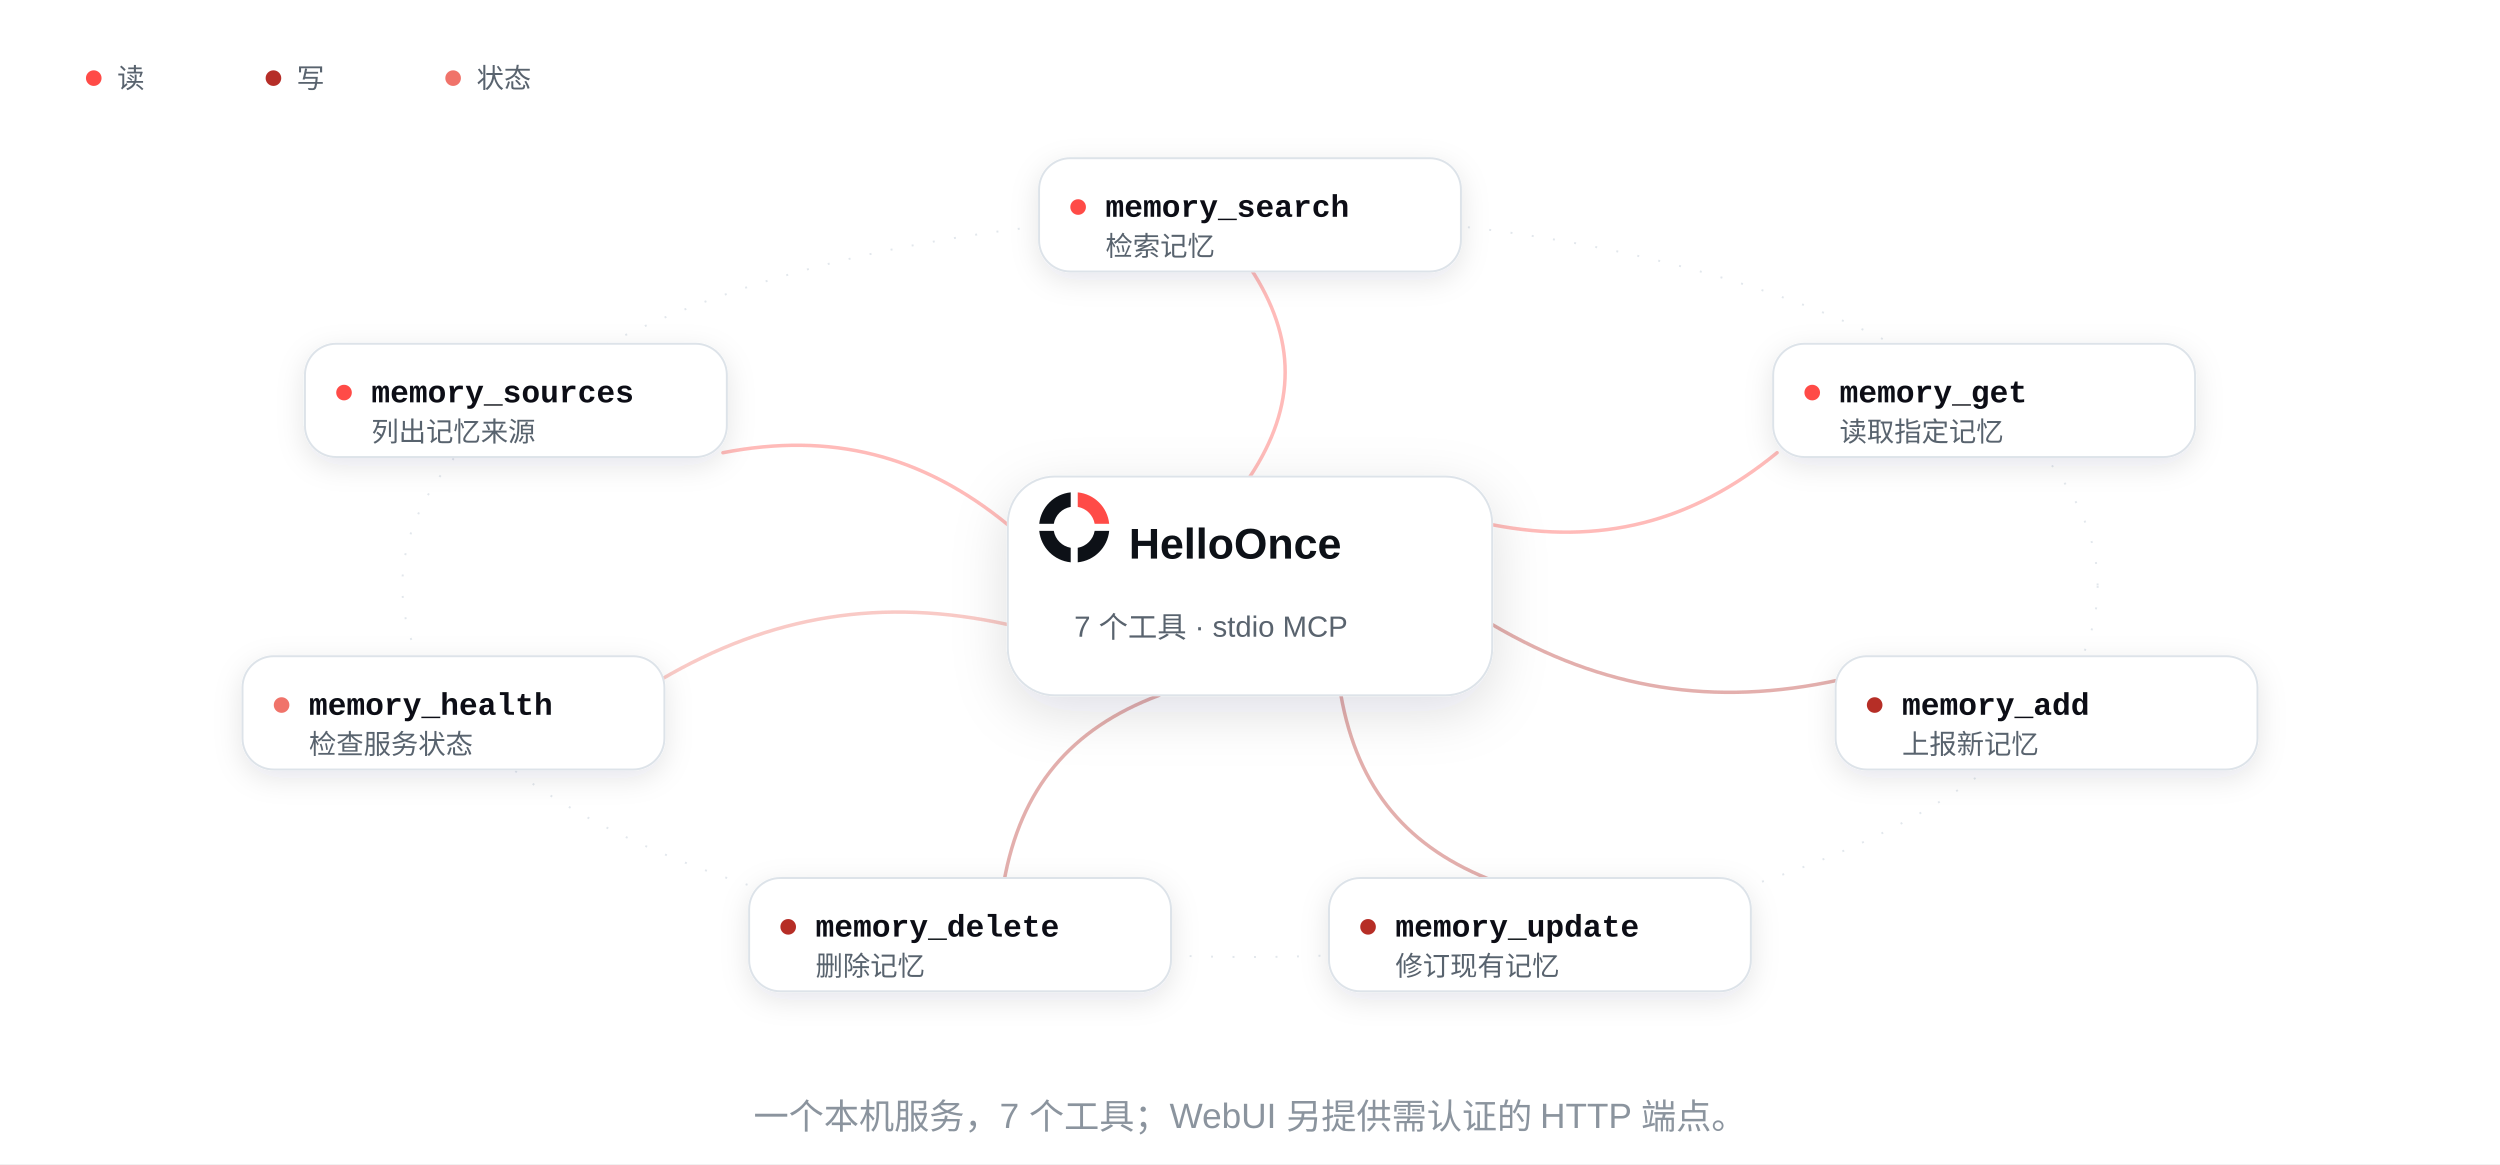
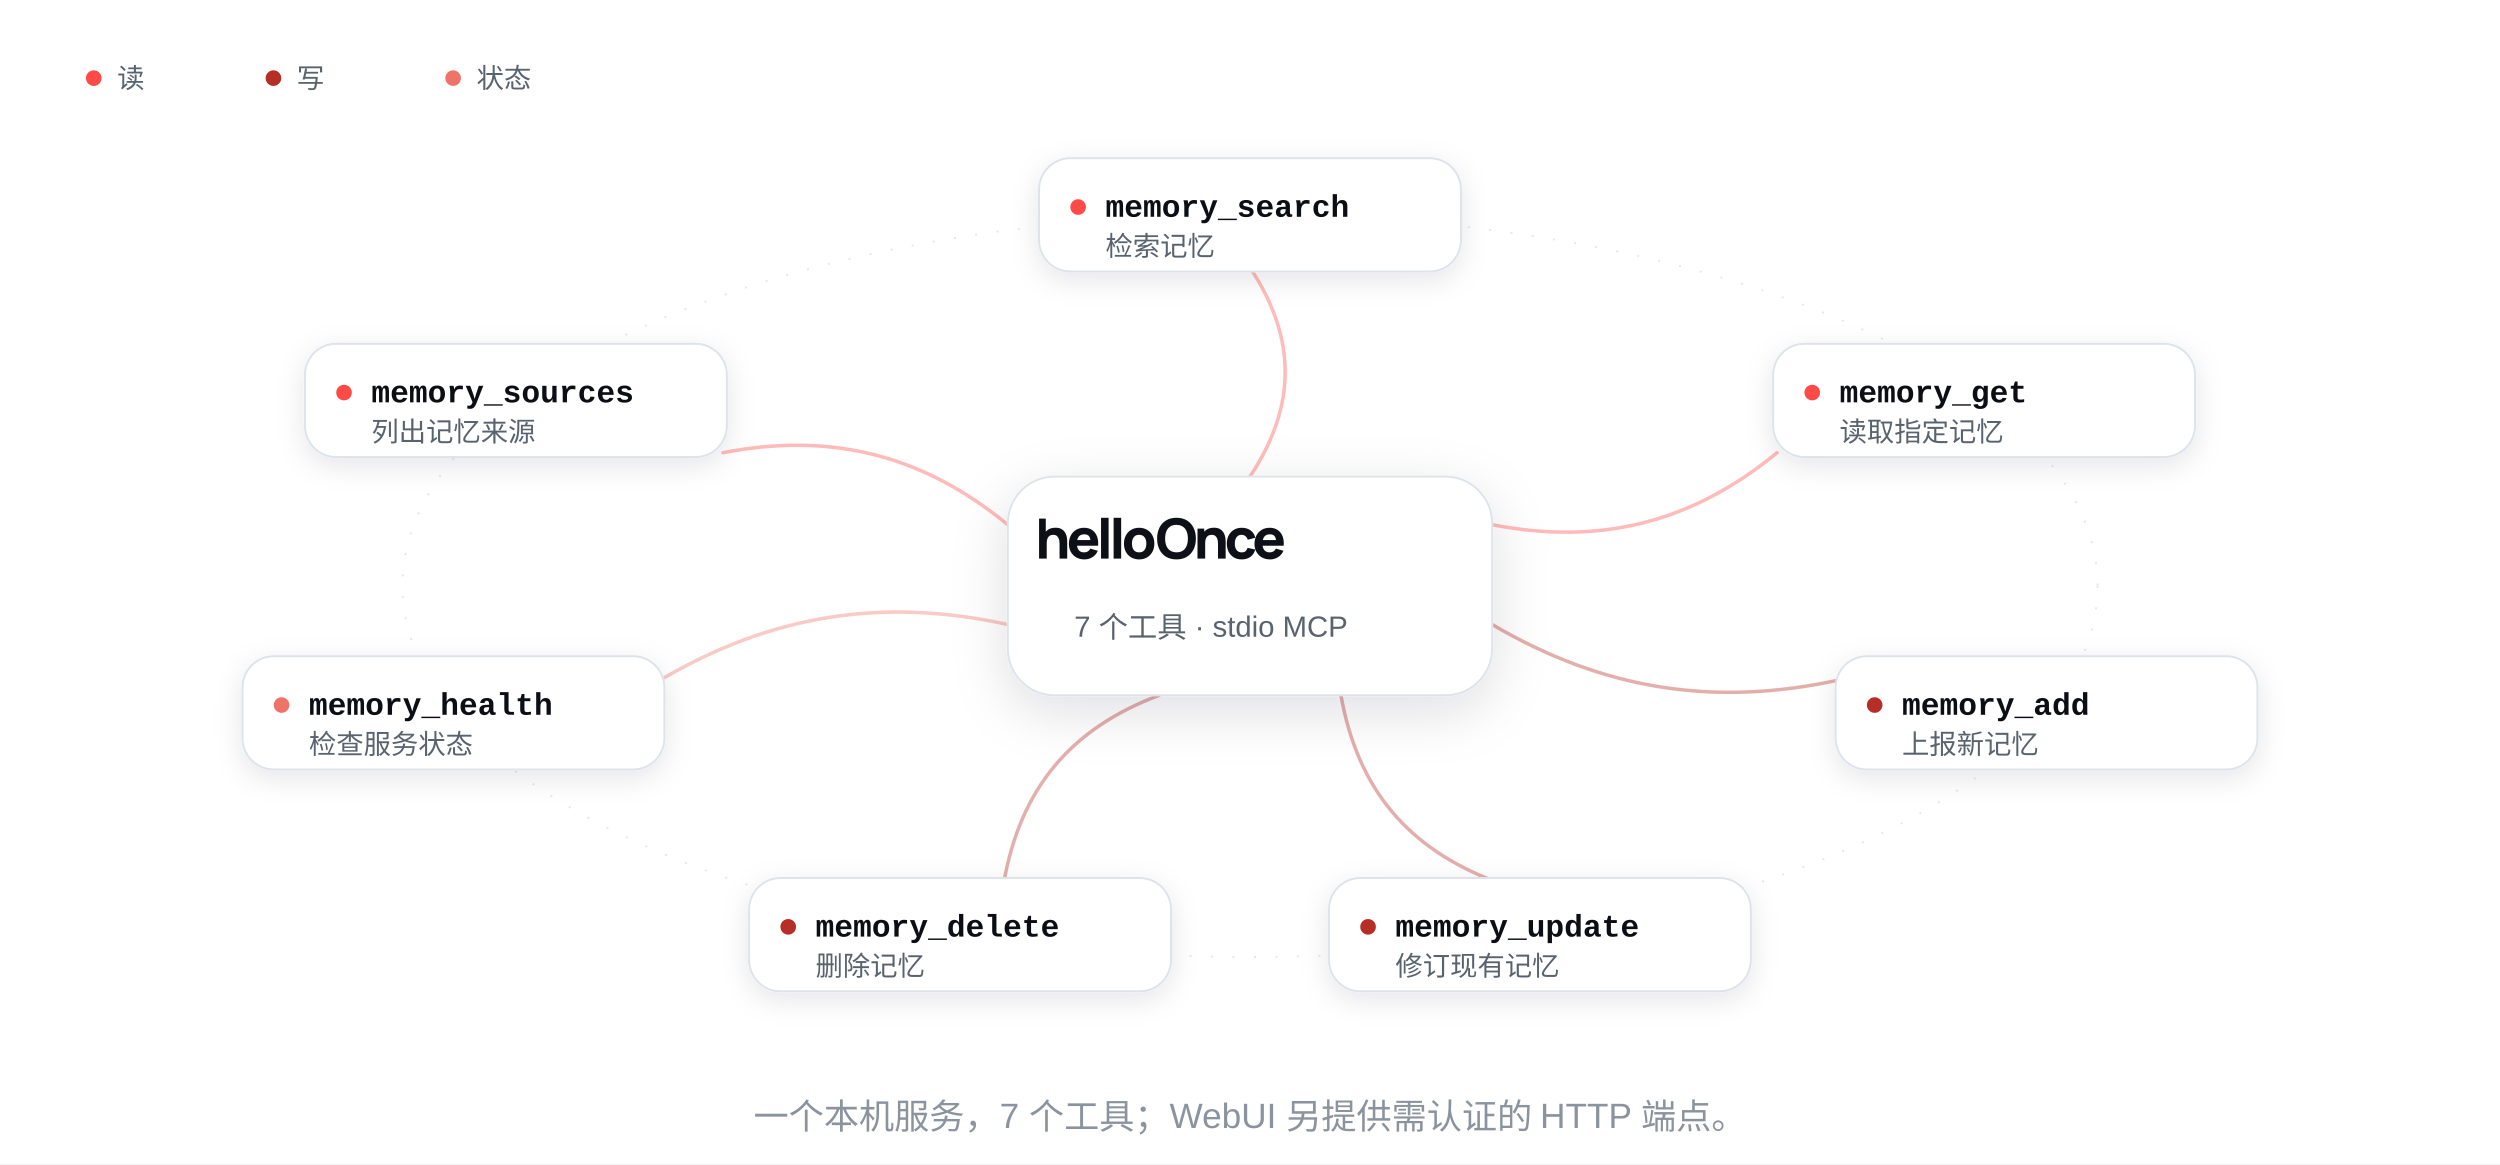
<svg xmlns="http://www.w3.org/2000/svg" viewBox="0 0 1280 596" width="1280" height="596" role="img" aria-label="网络图：一个本机 MCP 服务提供七个记忆工具——三个读取、三个写入、一个状态（search、get、sources / add、update、delete / health）。">
  <defs>
    <radialGradient id="halo" cx="50%" cy="50%" r="50%">
      <stop offset="0" stop-color="#FF7A70" stop-opacity=".55" />
      <stop offset=".45" stop-color="#FF7A70" stop-opacity=".18" />
      <stop offset="1" stop-color="#FF7A70" stop-opacity="0" />
    </radialGradient>
    <linearGradient id="cardGrad" x1="0" y1="0" x2="0" y2="1">
      <stop offset="0" stop-color="#FFFFFF" />
      <stop offset="1" stop-color="#FFFFFF" />
    </linearGradient>
    <linearGradient id="cardAltGrad" x1="0" y1="0" x2="0" y2="1">
      <stop offset="0" stop-color="#F6F8FA" />
      <stop offset="1" stop-color="#F6F8FA" />
    </linearGradient>
    <filter id="soft" x="-30%" y="-30%" width="160%" height="180%">
      <feDropShadow dx="0" dy="8" stdDeviation="14" flood-color="rgba(31,35,40,.13)" flood-opacity="1" />
    </filter>
    <filter id="softSm" x="-30%" y="-30%" width="160%" height="180%">
      <feDropShadow dx="0" dy="4" stdDeviation="7" flood-color="rgba(31,35,40,.13)" flood-opacity=".8" />
    </filter>
  </defs>
  <style>
  .s{font-family:-apple-system, BlinkMacSystemFont, 'Segoe UI Variable Display', 'Segoe UI', 'Helvetica Neue', Arial, 'Microsoft YaHei', 'PingFang SC', 'Hiragino Sans GB', 'Noto Sans CJK SC', sans-serif}
  .m{font-family:ui-monospace, SFMono-Regular, 'SF Mono', Menlo, Consolas, 'Liberation Mono', 'Microsoft YaHei', monospace}
  .rise{opacity:0;animation:rise .9s cubic-bezier(.16,.84,.32,1) both}
  @keyframes rise{from{opacity:0;transform:translateY(14px);filter:blur(6px)}to{opacity:1;transform:none;filter:blur(0)}}
  @keyframes breathe{0%,100%{opacity:.45;transform:scale(.96)}50%{opacity:.9;transform:scale(1.05)}}
  @keyframes breathe2{
    0%{opacity:.05;transform:scale(.93);animation-timing-function:cubic-bezier(.66,0,.34,1)}
    18%{opacity:.12;transform:scale(1.03);animation-timing-function:cubic-bezier(.37,0,.63,1)}
    34%{opacity:.07;transform:scale(.99);animation-timing-function:cubic-bezier(.45,0,.55,1)}
    57%{opacity:.15;transform:scale(1.085);animation-timing-function:cubic-bezier(.3,0,.7,1)}
    72%{opacity:.088;transform:scale(1.008);animation-timing-function:cubic-bezier(.6,0,.4,1)}
    88%{opacity:.126;transform:scale(1.052);animation-timing-function:cubic-bezier(.5,0,.5,1)}
    100%{opacity:.05;transform:scale(.93)}
  }
  @keyframes twinkle{0%,100%{opacity:.12}50%{opacity:.5}}
  .tw{animation:twinkle 9s ease-in-out infinite}
  .snr{animation:snr 5.4s cubic-bezier(.16,.84,.32,1) infinite;transform-box:fill-box;transform-origin:center}
  @keyframes snr{0%{transform:scale(.5);opacity:.55}65%{opacity:0}100%{transform:scale(1.6);opacity:0}}
  .swp{animation-timing-function:cubic-bezier(.83,0,.17,1);animation-iteration-count:infinite;opacity:0}
  .march{animation:march 1.65s linear infinite}
  .dp{animation:dotpulse 2.6s ease-in-out infinite}
  @keyframes dotpulse{0%,100%{opacity:.42}50%{opacity:1}}
  @keyframes march{to{stroke-dashoffset:-24}}
  .scan{animation:scan 4s cubic-bezier(.83,0,.17,1) infinite;opacity:0}
  @keyframes scan{0%{transform:translateX(0);opacity:0}8%{opacity:1}88%{opacity:1}100%{transform:translateX(1140px);opacity:0}}
  @media (prefers-reduced-motion: reduce){
    .rise{animation:none!important;opacity:1!important;filter:none!important;transform:none!important}
    .tw{animation:none!important;opacity:.55!important}
    .snr,.swp,.scan{animation:none!important;opacity:0!important}
    .march{animation:none!important}
    .dp{animation:none!important;opacity:1!important}
  }</style>
  <rect width="1280" height="596" fill="#FFFFFF" />
  <ellipse cx="640" cy="300" rx="434" ry="190" fill="none" stroke="#DDE3E9" stroke-width="1" stroke-dasharray="1 10" class="march" opacity=".85" />
  <circle cx="48" cy="40" r="4" fill="#FF4B47" />
  <text x="60" y="45" font-size="14" font-weight="500" fill="#59636E" class="m">读</text>
  <circle cx="140" cy="40" r="4" fill="#B62E28" />
  <text x="152" y="45" font-size="14" font-weight="500" fill="#59636E" class="m">写</text>
  <circle cx="232" cy="40" r="4" fill="#F0736A" />
  <text x="244" y="45" font-size="14" font-weight="500" fill="#59636E" class="m">状态</text>
  <path id="tk0" d="M640,244 C664,207.62 664,173.38 640,137" fill="none" stroke="#FF4B47" stroke-width="1.8" opacity=".38" stroke-linecap="round" />
  <path id="tk1" d="M764,268.66 C819.47,279.39 866.15,267.59 909.86,231.79" fill="none" stroke="#FF4B47" stroke-width="1.8" opacity=".38" stroke-linecap="round" />
  <path id="tk2" d="M764,319.76 C820.68,353.09 877.59,362.16 941.83,348.09" fill="none" stroke="#B62E28" stroke-width="1.8" opacity=".38" stroke-linecap="round" />
  <path id="tk3" d="M686.56,356 C695.11,403.83 720.53,434.4 765.99,451.54" fill="none" stroke="#B62E28" stroke-width="1.8" opacity=".38" stroke-linecap="round" />
  <path id="tk4" d="M593.44,356 C547.98,373.14 522.56,403.71 514.01,451.54" fill="none" stroke="#B62E28" stroke-width="1.8" opacity=".38" stroke-linecap="round" />
  <path id="tk5" d="M516,319.76 C451.76,305.69 394.86,314.76 338.17,348.09" fill="none" stroke="#F0736A" stroke-width="1.8" opacity=".38" stroke-linecap="round" />
  <path id="tk6" d="M516,268.66 C472.29,232.86 425.62,221.06 370.14,231.79" fill="none" stroke="#FF4B47" stroke-width="1.8" opacity=".38" stroke-linecap="round" />
  <g>
    <g>
      <animateMotion dur="1.15s" begin="0s" repeatCount="indefinite" calcMode="spline" keyPoints="0;1" keyTimes="0;1" keySplines=".42 0 .28 1">
        <mpath href="#tk0" />
      </animateMotion>
      <circle r="5.4" fill="#FF4B47" opacity="0">
        <animate attributeName="r" values="2.16;5.4;5.4;2.16" keyTimes="0;.14;.86;1" calcMode="spline" keySplines=".4 0 .6 1;.4 0 .6 1;.4 0 .6 1" dur="1.15s" begin="0s" repeatCount="indefinite" />
        <animate attributeName="opacity" values="0;.115;.115;0" keyTimes="0;.14;.86;1" calcMode="spline" keySplines=".4 0 .6 1;.4 0 .6 1;.4 0 .6 1" dur="1.15s" begin="0s" repeatCount="indefinite" />
      </circle>
      <circle r="3.6" fill="#FF4B47" opacity="0">
        <animate attributeName="r" values="1.26;3.6;3.6;1.26" keyTimes="0;.14;.86;1" calcMode="spline" keySplines=".4 0 .6 1;.4 0 .6 1;.4 0 .6 1" dur="1.15s" begin="0s" repeatCount="indefinite" />
        <animate attributeName="opacity" values="0;1;1;0" keyTimes="0;.14;.86;1" calcMode="spline" keySplines=".4 0 .6 1;.4 0 .6 1;.4 0 .6 1" dur="1.15s" begin="0s" repeatCount="indefinite" />
      </circle>
    </g>
    <g>
      <animateMotion dur="1.15s" begin="-0.58s" repeatCount="indefinite" calcMode="spline" keyPoints="0;1" keyTimes="0;1" keySplines=".42 0 .28 1">
        <mpath href="#tk0" />
      </animateMotion>
      <circle r="5.4" fill="#FF4B47" opacity="0">
        <animate attributeName="r" values="2.16;5.4;5.4;2.16" keyTimes="0;.14;.86;1" calcMode="spline" keySplines=".4 0 .6 1;.4 0 .6 1;.4 0 .6 1" dur="1.15s" begin="-0.58s" repeatCount="indefinite" />
        <animate attributeName="opacity" values="0;.115;.115;0" keyTimes="0;.14;.86;1" calcMode="spline" keySplines=".4 0 .6 1;.4 0 .6 1;.4 0 .6 1" dur="1.15s" begin="-0.58s" repeatCount="indefinite" />
      </circle>
      <circle r="3.6" fill="#FF4B47" opacity="0">
        <animate attributeName="r" values="1.26;3.6;3.6;1.26" keyTimes="0;.14;.86;1" calcMode="spline" keySplines=".4 0 .6 1;.4 0 .6 1;.4 0 .6 1" dur="1.15s" begin="-0.58s" repeatCount="indefinite" />
        <animate attributeName="opacity" values="0;1;1;0" keyTimes="0;.14;.86;1" calcMode="spline" keySplines=".4 0 .6 1;.4 0 .6 1;.4 0 .6 1" dur="1.15s" begin="-0.58s" repeatCount="indefinite" />
      </circle>
    </g>
    <g>
      <animateMotion dur="1.22s" begin="-0.37s" repeatCount="indefinite" calcMode="spline" keyPoints="0;1" keyTimes="0;1" keySplines=".42 0 .28 1">
        <mpath href="#tk1" />
      </animateMotion>
      <circle r="5.4" fill="#FF4B47" opacity="0">
        <animate attributeName="r" values="2.16;5.4;5.4;2.16" keyTimes="0;.14;.86;1" calcMode="spline" keySplines=".4 0 .6 1;.4 0 .6 1;.4 0 .6 1" dur="1.22s" begin="-0.37s" repeatCount="indefinite" />
        <animate attributeName="opacity" values="0;.115;.115;0" keyTimes="0;.14;.86;1" calcMode="spline" keySplines=".4 0 .6 1;.4 0 .6 1;.4 0 .6 1" dur="1.22s" begin="-0.37s" repeatCount="indefinite" />
      </circle>
      <circle r="3.6" fill="#FF4B47" opacity="0">
        <animate attributeName="r" values="1.26;3.6;3.6;1.26" keyTimes="0;.14;.86;1" calcMode="spline" keySplines=".4 0 .6 1;.4 0 .6 1;.4 0 .6 1" dur="1.22s" begin="-0.37s" repeatCount="indefinite" />
        <animate attributeName="opacity" values="0;1;1;0" keyTimes="0;.14;.86;1" calcMode="spline" keySplines=".4 0 .6 1;.4 0 .6 1;.4 0 .6 1" dur="1.22s" begin="-0.37s" repeatCount="indefinite" />
      </circle>
    </g>
    <g>
      <animateMotion dur="1.22s" begin="-0.95s" repeatCount="indefinite" calcMode="spline" keyPoints="0;1" keyTimes="0;1" keySplines=".42 0 .28 1">
        <mpath href="#tk1" />
      </animateMotion>
      <circle r="5.4" fill="#FF4B47" opacity="0">
        <animate attributeName="r" values="2.16;5.4;5.4;2.16" keyTimes="0;.14;.86;1" calcMode="spline" keySplines=".4 0 .6 1;.4 0 .6 1;.4 0 .6 1" dur="1.22s" begin="-0.95s" repeatCount="indefinite" />
        <animate attributeName="opacity" values="0;.115;.115;0" keyTimes="0;.14;.86;1" calcMode="spline" keySplines=".4 0 .6 1;.4 0 .6 1;.4 0 .6 1" dur="1.22s" begin="-0.95s" repeatCount="indefinite" />
      </circle>
      <circle r="3.6" fill="#FF4B47" opacity="0">
        <animate attributeName="r" values="1.26;3.6;3.6;1.26" keyTimes="0;.14;.86;1" calcMode="spline" keySplines=".4 0 .6 1;.4 0 .6 1;.4 0 .6 1" dur="1.22s" begin="-0.95s" repeatCount="indefinite" />
        <animate attributeName="opacity" values="0;1;1;0" keyTimes="0;.14;.86;1" calcMode="spline" keySplines=".4 0 .6 1;.4 0 .6 1;.4 0 .6 1" dur="1.22s" begin="-0.95s" repeatCount="indefinite" />
      </circle>
    </g>
    <g>
      <animateMotion dur="1.29s" begin="-0.74s" repeatCount="indefinite" calcMode="spline" keyPoints="0;1" keyTimes="0;1" keySplines=".42 0 .28 1">
        <mpath href="#tk2" />
      </animateMotion>
      <circle r="5.4" fill="#B62E28" opacity="0">
        <animate attributeName="r" values="2.16;5.4;5.4;2.16" keyTimes="0;.14;.86;1" calcMode="spline" keySplines=".4 0 .6 1;.4 0 .6 1;.4 0 .6 1" dur="1.29s" begin="-0.74s" repeatCount="indefinite" />
        <animate attributeName="opacity" values="0;.115;.115;0" keyTimes="0;.14;.86;1" calcMode="spline" keySplines=".4 0 .6 1;.4 0 .6 1;.4 0 .6 1" dur="1.29s" begin="-0.74s" repeatCount="indefinite" />
      </circle>
      <circle r="3.6" fill="#B62E28" opacity="0">
        <animate attributeName="r" values="1.26;3.6;3.6;1.26" keyTimes="0;.14;.86;1" calcMode="spline" keySplines=".4 0 .6 1;.4 0 .6 1;.4 0 .6 1" dur="1.29s" begin="-0.74s" repeatCount="indefinite" />
        <animate attributeName="opacity" values="0;1;1;0" keyTimes="0;.14;.86;1" calcMode="spline" keySplines=".4 0 .6 1;.4 0 .6 1;.4 0 .6 1" dur="1.29s" begin="-0.74s" repeatCount="indefinite" />
      </circle>
    </g>
    <g>
      <animateMotion dur="1.29s" begin="-1.32s" repeatCount="indefinite" calcMode="spline" keyPoints="0;1" keyTimes="0;1" keySplines=".42 0 .28 1">
        <mpath href="#tk2" />
      </animateMotion>
      <circle r="5.4" fill="#B62E28" opacity="0">
        <animate attributeName="r" values="2.16;5.4;5.4;2.16" keyTimes="0;.14;.86;1" calcMode="spline" keySplines=".4 0 .6 1;.4 0 .6 1;.4 0 .6 1" dur="1.29s" begin="-1.32s" repeatCount="indefinite" />
        <animate attributeName="opacity" values="0;.115;.115;0" keyTimes="0;.14;.86;1" calcMode="spline" keySplines=".4 0 .6 1;.4 0 .6 1;.4 0 .6 1" dur="1.29s" begin="-1.32s" repeatCount="indefinite" />
      </circle>
      <circle r="3.6" fill="#B62E28" opacity="0">
        <animate attributeName="r" values="1.26;3.6;3.6;1.26" keyTimes="0;.14;.86;1" calcMode="spline" keySplines=".4 0 .6 1;.4 0 .6 1;.4 0 .6 1" dur="1.29s" begin="-1.32s" repeatCount="indefinite" />
        <animate attributeName="opacity" values="0;1;1;0" keyTimes="0;.14;.86;1" calcMode="spline" keySplines=".4 0 .6 1;.4 0 .6 1;.4 0 .6 1" dur="1.29s" begin="-1.32s" repeatCount="indefinite" />
      </circle>
    </g>
    <g>
      <animateMotion dur="1.36s" begin="-1.11s" repeatCount="indefinite" calcMode="spline" keyPoints="0;1" keyTimes="0;1" keySplines=".42 0 .28 1">
        <mpath href="#tk3" />
      </animateMotion>
      <circle r="5.4" fill="#B62E28" opacity="0">
        <animate attributeName="r" values="2.16;5.4;5.4;2.16" keyTimes="0;.14;.86;1" calcMode="spline" keySplines=".4 0 .6 1;.4 0 .6 1;.4 0 .6 1" dur="1.36s" begin="-1.11s" repeatCount="indefinite" />
        <animate attributeName="opacity" values="0;.115;.115;0" keyTimes="0;.14;.86;1" calcMode="spline" keySplines=".4 0 .6 1;.4 0 .6 1;.4 0 .6 1" dur="1.36s" begin="-1.11s" repeatCount="indefinite" />
      </circle>
      <circle r="3.6" fill="#B62E28" opacity="0">
        <animate attributeName="r" values="1.26;3.6;3.6;1.26" keyTimes="0;.14;.86;1" calcMode="spline" keySplines=".4 0 .6 1;.4 0 .6 1;.4 0 .6 1" dur="1.36s" begin="-1.11s" repeatCount="indefinite" />
        <animate attributeName="opacity" values="0;1;1;0" keyTimes="0;.14;.86;1" calcMode="spline" keySplines=".4 0 .6 1;.4 0 .6 1;.4 0 .6 1" dur="1.36s" begin="-1.11s" repeatCount="indefinite" />
      </circle>
    </g>
    <g>
      <animateMotion dur="1.36s" begin="-1.69s" repeatCount="indefinite" calcMode="spline" keyPoints="0;1" keyTimes="0;1" keySplines=".42 0 .28 1">
        <mpath href="#tk3" />
      </animateMotion>
      <circle r="5.4" fill="#B62E28" opacity="0">
        <animate attributeName="r" values="2.16;5.4;5.4;2.16" keyTimes="0;.14;.86;1" calcMode="spline" keySplines=".4 0 .6 1;.4 0 .6 1;.4 0 .6 1" dur="1.36s" begin="-1.69s" repeatCount="indefinite" />
        <animate attributeName="opacity" values="0;.115;.115;0" keyTimes="0;.14;.86;1" calcMode="spline" keySplines=".4 0 .6 1;.4 0 .6 1;.4 0 .6 1" dur="1.36s" begin="-1.69s" repeatCount="indefinite" />
      </circle>
      <circle r="3.6" fill="#B62E28" opacity="0">
        <animate attributeName="r" values="1.26;3.6;3.6;1.26" keyTimes="0;.14;.86;1" calcMode="spline" keySplines=".4 0 .6 1;.4 0 .6 1;.4 0 .6 1" dur="1.36s" begin="-1.69s" repeatCount="indefinite" />
        <animate attributeName="opacity" values="0;1;1;0" keyTimes="0;.14;.86;1" calcMode="spline" keySplines=".4 0 .6 1;.4 0 .6 1;.4 0 .6 1" dur="1.36s" begin="-1.69s" repeatCount="indefinite" />
      </circle>
    </g>
    <g>
      <animateMotion dur="1.43s" begin="-1.48s" repeatCount="indefinite" calcMode="spline" keyPoints="0;1" keyTimes="0;1" keySplines=".42 0 .28 1">
        <mpath href="#tk4" />
      </animateMotion>
      <circle r="5.4" fill="#B62E28" opacity="0">
        <animate attributeName="r" values="2.16;5.4;5.4;2.16" keyTimes="0;.14;.86;1" calcMode="spline" keySplines=".4 0 .6 1;.4 0 .6 1;.4 0 .6 1" dur="1.43s" begin="-1.48s" repeatCount="indefinite" />
        <animate attributeName="opacity" values="0;.115;.115;0" keyTimes="0;.14;.86;1" calcMode="spline" keySplines=".4 0 .6 1;.4 0 .6 1;.4 0 .6 1" dur="1.43s" begin="-1.48s" repeatCount="indefinite" />
      </circle>
      <circle r="3.6" fill="#B62E28" opacity="0">
        <animate attributeName="r" values="1.26;3.6;3.6;1.26" keyTimes="0;.14;.86;1" calcMode="spline" keySplines=".4 0 .6 1;.4 0 .6 1;.4 0 .6 1" dur="1.43s" begin="-1.48s" repeatCount="indefinite" />
        <animate attributeName="opacity" values="0;1;1;0" keyTimes="0;.14;.86;1" calcMode="spline" keySplines=".4 0 .6 1;.4 0 .6 1;.4 0 .6 1" dur="1.43s" begin="-1.48s" repeatCount="indefinite" />
      </circle>
    </g>
    <g>
      <animateMotion dur="1.43s" begin="-2.06s" repeatCount="indefinite" calcMode="spline" keyPoints="0;1" keyTimes="0;1" keySplines=".42 0 .28 1">
        <mpath href="#tk4" />
      </animateMotion>
      <circle r="5.4" fill="#B62E28" opacity="0">
        <animate attributeName="r" values="2.16;5.4;5.4;2.16" keyTimes="0;.14;.86;1" calcMode="spline" keySplines=".4 0 .6 1;.4 0 .6 1;.4 0 .6 1" dur="1.43s" begin="-2.06s" repeatCount="indefinite" />
        <animate attributeName="opacity" values="0;.115;.115;0" keyTimes="0;.14;.86;1" calcMode="spline" keySplines=".4 0 .6 1;.4 0 .6 1;.4 0 .6 1" dur="1.43s" begin="-2.06s" repeatCount="indefinite" />
      </circle>
      <circle r="3.6" fill="#B62E28" opacity="0">
        <animate attributeName="r" values="1.26;3.6;3.6;1.26" keyTimes="0;.14;.86;1" calcMode="spline" keySplines=".4 0 .6 1;.4 0 .6 1;.4 0 .6 1" dur="1.43s" begin="-2.06s" repeatCount="indefinite" />
        <animate attributeName="opacity" values="0;1;1;0" keyTimes="0;.14;.86;1" calcMode="spline" keySplines=".4 0 .6 1;.4 0 .6 1;.4 0 .6 1" dur="1.43s" begin="-2.06s" repeatCount="indefinite" />
      </circle>
    </g>
    <g>
      <animateMotion dur="1.5s" begin="-1.85s" repeatCount="indefinite" calcMode="spline" keyPoints="0;1" keyTimes="0;1" keySplines=".42 0 .28 1">
        <mpath href="#tk5" />
      </animateMotion>
      <circle r="5.4" fill="#F0736A" opacity="0">
        <animate attributeName="r" values="2.16;5.4;5.4;2.16" keyTimes="0;.14;.86;1" calcMode="spline" keySplines=".4 0 .6 1;.4 0 .6 1;.4 0 .6 1" dur="1.5s" begin="-1.85s" repeatCount="indefinite" />
        <animate attributeName="opacity" values="0;.115;.115;0" keyTimes="0;.14;.86;1" calcMode="spline" keySplines=".4 0 .6 1;.4 0 .6 1;.4 0 .6 1" dur="1.5s" begin="-1.85s" repeatCount="indefinite" />
      </circle>
      <circle r="3.6" fill="#F0736A" opacity="0">
        <animate attributeName="r" values="1.26;3.6;3.6;1.26" keyTimes="0;.14;.86;1" calcMode="spline" keySplines=".4 0 .6 1;.4 0 .6 1;.4 0 .6 1" dur="1.5s" begin="-1.85s" repeatCount="indefinite" />
        <animate attributeName="opacity" values="0;1;1;0" keyTimes="0;.14;.86;1" calcMode="spline" keySplines=".4 0 .6 1;.4 0 .6 1;.4 0 .6 1" dur="1.5s" begin="-1.85s" repeatCount="indefinite" />
      </circle>
    </g>
    <g>
      <animateMotion dur="1.5s" begin="-2.43s" repeatCount="indefinite" calcMode="spline" keyPoints="0;1" keyTimes="0;1" keySplines=".42 0 .28 1">
        <mpath href="#tk5" />
      </animateMotion>
      <circle r="5.4" fill="#F0736A" opacity="0">
        <animate attributeName="r" values="2.16;5.4;5.4;2.16" keyTimes="0;.14;.86;1" calcMode="spline" keySplines=".4 0 .6 1;.4 0 .6 1;.4 0 .6 1" dur="1.5s" begin="-2.43s" repeatCount="indefinite" />
        <animate attributeName="opacity" values="0;.115;.115;0" keyTimes="0;.14;.86;1" calcMode="spline" keySplines=".4 0 .6 1;.4 0 .6 1;.4 0 .6 1" dur="1.5s" begin="-2.43s" repeatCount="indefinite" />
      </circle>
      <circle r="3.6" fill="#F0736A" opacity="0">
        <animate attributeName="r" values="1.26;3.6;3.6;1.26" keyTimes="0;.14;.86;1" calcMode="spline" keySplines=".4 0 .6 1;.4 0 .6 1;.4 0 .6 1" dur="1.5s" begin="-2.43s" repeatCount="indefinite" />
        <animate attributeName="opacity" values="0;1;1;0" keyTimes="0;.14;.86;1" calcMode="spline" keySplines=".4 0 .6 1;.4 0 .6 1;.4 0 .6 1" dur="1.5s" begin="-2.43s" repeatCount="indefinite" />
      </circle>
    </g>
    <g>
      <animateMotion dur="1.56s" begin="-2.22s" repeatCount="indefinite" calcMode="spline" keyPoints="0;1" keyTimes="0;1" keySplines=".42 0 .28 1">
        <mpath href="#tk6" />
      </animateMotion>
      <circle r="5.4" fill="#FF4B47" opacity="0">
        <animate attributeName="r" values="2.16;5.4;5.4;2.16" keyTimes="0;.14;.86;1" calcMode="spline" keySplines=".4 0 .6 1;.4 0 .6 1;.4 0 .6 1" dur="1.56s" begin="-2.22s" repeatCount="indefinite" />
        <animate attributeName="opacity" values="0;.115;.115;0" keyTimes="0;.14;.86;1" calcMode="spline" keySplines=".4 0 .6 1;.4 0 .6 1;.4 0 .6 1" dur="1.56s" begin="-2.22s" repeatCount="indefinite" />
      </circle>
      <circle r="3.6" fill="#FF4B47" opacity="0">
        <animate attributeName="r" values="1.26;3.6;3.6;1.26" keyTimes="0;.14;.86;1" calcMode="spline" keySplines=".4 0 .6 1;.4 0 .6 1;.4 0 .6 1" dur="1.56s" begin="-2.22s" repeatCount="indefinite" />
        <animate attributeName="opacity" values="0;1;1;0" keyTimes="0;.14;.86;1" calcMode="spline" keySplines=".4 0 .6 1;.4 0 .6 1;.4 0 .6 1" dur="1.56s" begin="-2.22s" repeatCount="indefinite" />
      </circle>
    </g>
    <g>
      <animateMotion dur="1.56s" begin="-2.8s" repeatCount="indefinite" calcMode="spline" keyPoints="0;1" keyTimes="0;1" keySplines=".42 0 .28 1">
        <mpath href="#tk6" />
      </animateMotion>
      <circle r="5.4" fill="#FF4B47" opacity="0">
        <animate attributeName="r" values="2.16;5.4;5.4;2.16" keyTimes="0;.14;.86;1" calcMode="spline" keySplines=".4 0 .6 1;.4 0 .6 1;.4 0 .6 1" dur="1.56s" begin="-2.8s" repeatCount="indefinite" />
        <animate attributeName="opacity" values="0;.115;.115;0" keyTimes="0;.14;.86;1" calcMode="spline" keySplines=".4 0 .6 1;.4 0 .6 1;.4 0 .6 1" dur="1.56s" begin="-2.8s" repeatCount="indefinite" />
      </circle>
      <circle r="3.6" fill="#FF4B47" opacity="0">
        <animate attributeName="r" values="1.26;3.6;3.6;1.26" keyTimes="0;.14;.86;1" calcMode="spline" keySplines=".4 0 .6 1;.4 0 .6 1;.4 0 .6 1" dur="1.56s" begin="-2.8s" repeatCount="indefinite" />
        <animate attributeName="opacity" values="0;1;1;0" keyTimes="0;.14;.86;1" calcMode="spline" keySplines=".4 0 .6 1;.4 0 .6 1;.4 0 .6 1" dur="1.56s" begin="-2.8s" repeatCount="indefinite" />
      </circle>
    </g>
  </g>
  <g filter="url(#softSm)">
    <rect x="532" y="81" width="216" height="58" rx="16" fill="#FFFFFF" stroke="#DDE3E9" stroke-width="1" />
    <circle cx="552" cy="106" r="4" fill="#FF4B47" />
    <text x="566" y="111" font-size="16" font-weight="600" fill="#0D1117" class="m">memory_search</text>
    <text x="566" y="131" font-size="14" font-weight="400" fill="#59636E" class="s">检索记忆</text>
  </g>
  <g filter="url(#softSm)">
    <rect x="907.86" y="176" width="216" height="58" rx="16" fill="#FFFFFF" stroke="#DDE3E9" stroke-width="1" />
    <circle cx="927.86" cy="201" r="4" fill="#FF4B47" />
    <text x="941.86" y="206" font-size="16" font-weight="600" fill="#0D1117" class="m">memory_get</text>
    <text x="941.86" y="226" font-size="14" font-weight="400" fill="#59636E" class="s">读取指定记忆</text>
  </g>
  <g filter="url(#softSm)">
    <rect x="939.83" y="335.98" width="216" height="58" rx="16" fill="#FFFFFF" stroke="#DDE3E9" stroke-width="1" />
    <circle cx="959.83" cy="360.98" r="4" fill="#B62E28" />
    <text x="973.83" y="365.98" font-size="16" font-weight="600" fill="#0D1117" class="m">memory_add</text>
    <text x="973.83" y="385.98" font-size="14" font-weight="400" fill="#59636E" class="s">上报新记忆</text>
  </g>
  <g filter="url(#softSm)">
    <rect x="680.44" y="449.54" width="216" height="58" rx="16" fill="#FFFFFF" stroke="#DDE3E9" stroke-width="1" />
    <circle cx="700.44" cy="474.54" r="4" fill="#B62E28" />
    <text x="714.44" y="479.54" font-size="16" font-weight="600" fill="#0D1117" class="m">memory_update</text>
    <text x="714.44" y="499.54" font-size="14" font-weight="400" fill="#59636E" class="s">修订现有记忆</text>
  </g>
  <g filter="url(#softSm)">
    <rect x="383.56" y="449.54" width="216" height="58" rx="16" fill="#FFFFFF" stroke="#DDE3E9" stroke-width="1" />
    <circle cx="403.56" cy="474.54" r="4" fill="#B62E28" />
    <text x="417.56" y="479.54" font-size="16" font-weight="600" fill="#0D1117" class="m">memory_delete</text>
    <text x="417.56" y="499.54" font-size="14" font-weight="400" fill="#59636E" class="s">删除记忆</text>
  </g>
  <g filter="url(#softSm)">
    <rect x="124.17" y="335.98" width="216" height="58" rx="16" fill="#FFFFFF" stroke="#DDE3E9" stroke-width="1" />
    <circle cx="144.17" cy="360.98" r="4" fill="#F0736A" />
    <text x="158.17" y="365.98" font-size="16" font-weight="600" fill="#0D1117" class="m">memory_health</text>
    <text x="158.17" y="385.98" font-size="14" font-weight="400" fill="#59636E" class="s">检查服务状态</text>
  </g>
  <g filter="url(#softSm)">
    <rect x="156.14" y="176" width="216" height="58" rx="16" fill="#FFFFFF" stroke="#DDE3E9" stroke-width="1" />
    <circle cx="176.14" cy="201" r="4" fill="#FF4B47" />
    <text x="190.14" y="206" font-size="16" font-weight="600" fill="#0D1117" class="m">memory_sources</text>
    <text x="190.14" y="226" font-size="14" font-weight="400" fill="#59636E" class="s">列出记忆来源</text>
  </g>
  <g filter="url(#soft)">
    <rect x="516" y="244" width="248" height="112" rx="24" fill="#FFFFFF" stroke="#DDE3E9" stroke-width="1" />
  </g>
-   <g transform="translate(550 270)">
-     <g transform="scale(0.18)">
-       <path fill="#FF4B47" d="M10,-99.499A100 100 0 0 1 99.499,-10L58.146,-10A59 59 0 0 0 10,-58.146Z" />
-       <path fill="#0D1117" d="M99.499,10A100 100 0 0 1 10,99.499L10,58.146A59 59 0 0 0 58.146,10Z" />
-       <path fill="#0D1117" d="M-10,99.499A100 100 0 0 1 -99.499,10L-58.146,10A59 59 0 0 0 -10,58.146Z" />
-       <path fill="#0D1117" d="M-99.499,-10A100 100 0 0 1 -10,-99.499L-10,-58.146A59 59 0 0 0 -58.146,-10Z" />
-     </g>
-   </g>
-   <text x="578" y="286" font-size="22" font-weight="650" fill="#0D1117" class="s">HelloOnce</text>
+   <g transform="translate(488.27 249.57) scale(0.31404)" fill="#0D1117">
+     <path d="M172.66 116V92.91C172.66 91.793 172.6 90.375 172.479 88.654C172.358 86.904 171.981 85.153 171.347 83.403C170.713 81.652 169.672 80.188 168.223 79.011C166.805 77.834 164.782 77.245 162.156 77.245C161.1 77.245 159.968 77.411 158.761 77.743C157.554 78.076 156.422 78.724 155.365 79.69C154.309 80.626 153.434 82.014 152.739 83.855C152.075 85.697 151.743 88.141 151.743 91.19L144.681 87.84C144.681 83.976 145.465 80.354 147.035 76.974C148.604 73.593 150.959 70.862 154.098 68.779C157.267 66.697 161.251 65.655 166.05 65.655C169.883 65.655 173.007 66.304 175.422 67.602C177.836 68.9 179.708 70.545 181.036 72.537C182.394 74.529 183.36 76.612 183.933 78.785C184.507 80.928 184.854 82.89 184.975 84.67C185.095 86.451 185.156 87.749 185.156 88.564V116H172.66ZM139.248 116V50.805H150.204V84.308H151.743V116H139.248ZM213.331 117.358C208.321 117.358 203.899 116.287 200.066 114.144C196.263 111.971 193.275 108.998 191.101 105.225C188.958 101.422 187.887 97.076 187.887 92.186C187.887 86.844 188.943 82.195 191.056 78.242C193.169 74.287 196.082 71.224 199.794 69.051C203.506 66.847 207.777 65.746 212.607 65.746C217.738 65.746 222.099 66.953 225.691 69.368C229.282 71.782 231.939 75.178 233.659 79.554C235.379 83.931 235.983 89.077 235.47 94.993H223.291V90.466C223.291 85.485 222.491 81.909 220.892 79.736C219.322 77.532 216.742 76.43 213.15 76.43C208.954 76.43 205.861 77.713 203.869 80.279C201.907 82.814 200.926 86.572 200.926 91.552C200.926 96.11 201.907 99.641 203.869 102.146C205.861 104.621 208.773 105.859 212.607 105.859C215.021 105.859 217.089 105.33 218.809 104.274C220.529 103.218 221.842 101.693 222.748 99.701L235.062 103.233C233.221 107.7 230.309 111.171 226.325 113.646C222.371 116.121 218.039 117.358 213.331 117.358ZM197.123 94.993V85.847H229.539V94.993H197.123ZM240.298 116V49.447H252.612V116H240.298ZM260.791 116V49.447H273.105V116H260.791ZM302.381 117.358C297.461 117.358 293.145 116.257 289.433 114.053C285.72 111.85 282.823 108.817 280.74 104.953C278.688 101.06 277.662 96.593 277.662 91.552C277.662 86.451 278.718 81.969 280.831 78.106C282.944 74.212 285.856 71.179 289.569 69.006C293.281 66.832 297.552 65.746 302.381 65.746C307.301 65.746 311.617 66.847 315.33 69.051C319.072 71.254 321.985 74.303 324.067 78.196C326.15 82.06 327.191 86.511 327.191 91.552C327.191 96.623 326.135 101.105 324.022 104.998C321.94 108.862 319.027 111.895 315.284 114.098C311.572 116.272 307.271 117.358 302.381 117.358ZM302.381 105.859C306.335 105.859 309.278 104.531 311.21 101.875C313.171 99.188 314.152 95.747 314.152 91.552C314.152 87.206 313.156 83.735 311.164 81.139C309.202 78.543 306.275 77.245 302.381 77.245C299.695 77.245 297.492 77.849 295.771 79.056C294.051 80.264 292.768 81.939 291.923 84.082C291.108 86.225 290.7 88.715 290.7 91.552C290.7 95.928 291.681 99.415 293.643 102.01C295.635 104.576 298.548 105.859 302.381 105.859Z" />
+     <path d="M363.318 117.358C356.798 117.358 351.169 115.94 346.43 113.102C341.722 110.265 338.085 106.296 335.519 101.195C332.984 96.094 331.716 90.164 331.716 83.403C331.716 76.642 332.984 70.711 335.519 65.61C338.085 60.509 341.722 56.54 346.43 53.703C351.169 50.866 356.798 49.447 363.318 49.447C369.837 49.447 375.451 50.866 380.16 53.703C384.898 56.54 388.535 60.509 391.071 65.61C393.636 70.711 394.919 76.642 394.919 83.403C394.919 90.164 393.636 96.094 391.071 101.195C388.535 106.296 384.898 110.265 380.16 113.102C375.451 115.94 369.837 117.358 363.318 117.358ZM363.318 105.768C367.453 105.828 370.894 104.938 373.64 103.097C376.387 101.256 378.439 98.645 379.797 95.264C381.186 91.884 381.88 87.93 381.88 83.403C381.88 78.875 381.186 74.952 379.797 71.632C378.439 68.311 376.387 65.731 373.64 63.89C370.894 62.048 367.453 61.098 363.318 61.037C359.183 60.977 355.742 61.867 352.995 63.709C350.249 65.55 348.181 68.16 346.793 71.541C345.434 74.921 344.755 78.875 344.755 83.403C344.755 87.93 345.434 91.854 346.793 95.174C348.181 98.494 350.249 101.075 352.995 102.916C355.742 104.757 359.183 105.708 363.318 105.768ZM430.978 116V92.91C430.978 91.793 430.918 90.375 430.797 88.654C430.676 86.904 430.299 85.153 429.665 83.403C429.031 81.652 427.99 80.188 426.541 79.011C425.123 77.834 423.101 77.245 420.475 77.245C419.418 77.245 418.286 77.411 417.079 77.743C415.872 78.076 414.74 78.724 413.684 79.69C412.627 80.626 411.752 82.014 411.058 83.855C410.394 85.697 410.062 88.141 410.062 91.19L402.999 87.84C402.999 83.976 403.784 80.354 405.353 76.974C406.923 73.593 409.277 70.862 412.416 68.779C415.585 66.697 419.569 65.655 424.368 65.655C428.201 65.655 431.325 66.304 433.74 67.602C436.155 68.9 438.026 70.545 439.354 72.537C440.712 74.529 441.678 76.612 442.251 78.785C442.825 80.928 443.172 82.89 443.293 84.67C443.414 86.451 443.474 87.749 443.474 88.564V116H430.978ZM397.566 116V67.104H408.522V83.312H410.062V116H397.566ZM469.588 117.358C464.517 117.358 460.171 116.226 456.549 113.963C452.927 111.699 450.15 108.62 448.218 104.727C446.287 100.833 445.321 96.442 445.321 91.552C445.321 86.602 446.317 82.18 448.309 78.287C450.331 74.393 453.168 71.33 456.82 69.096C460.473 66.863 464.789 65.746 469.769 65.746C475.534 65.746 480.363 67.21 484.257 70.137C488.18 73.035 490.685 77.004 491.772 82.044L479.457 85.304C478.733 82.769 477.465 80.792 475.654 79.373C473.874 77.955 471.851 77.245 469.588 77.245C466.992 77.245 464.864 77.879 463.204 79.147C461.544 80.384 460.322 82.09 459.537 84.263C458.752 86.406 458.36 88.836 458.36 91.552C458.36 95.808 459.295 99.264 461.167 101.92C463.068 104.546 465.875 105.859 469.588 105.859C472.365 105.859 474.477 105.225 475.926 103.957C477.375 102.689 478.461 100.878 479.186 98.524L491.772 101.15C490.384 106.342 487.758 110.341 483.894 113.148C480.031 115.955 475.262 117.358 469.588 117.358ZM515.928 117.358C510.918 117.358 506.496 116.287 502.663 114.144C498.86 111.971 495.872 108.998 493.699 105.225C491.556 101.422 490.484 97.076 490.484 92.186C490.484 86.844 491.541 82.195 493.654 78.242C495.766 74.287 498.679 71.224 502.392 69.051C506.104 66.847 510.375 65.746 515.204 65.746C520.335 65.746 524.697 66.953 528.288 69.368C531.88 71.782 534.536 75.178 536.256 79.554C537.977 83.931 538.581 89.077 538.067 94.993H525.889V90.466C525.889 85.485 525.089 81.909 523.489 79.736C521.92 77.532 519.339 76.43 515.747 76.43C511.552 76.43 508.458 77.713 506.466 80.279C504.504 82.814 503.523 86.572 503.523 91.552C503.523 96.11 504.504 99.641 506.466 102.146C508.458 104.621 511.371 105.859 515.204 105.859C517.619 105.859 519.686 105.33 521.407 104.274C523.127 103.218 524.44 101.693 525.345 99.701L537.66 103.233C535.819 107.7 532.906 111.171 528.922 113.646C524.968 116.121 520.637 117.358 515.928 117.358ZM499.72 94.993V85.847H532.137V94.993H499.72Z" />
+   </g>
  <text x="550" y="326" font-size="15" font-weight="400" fill="#59636E" class="s">7 个工具 · stdio MCP</text>
  <text x="640" y="578" font-size="18" font-weight="400" fill="#8B949E" text-anchor="middle" class="s">一个本机服务，7 个工具；WebUI 另提供需认证的 HTTP 端点。</text>
</svg>
